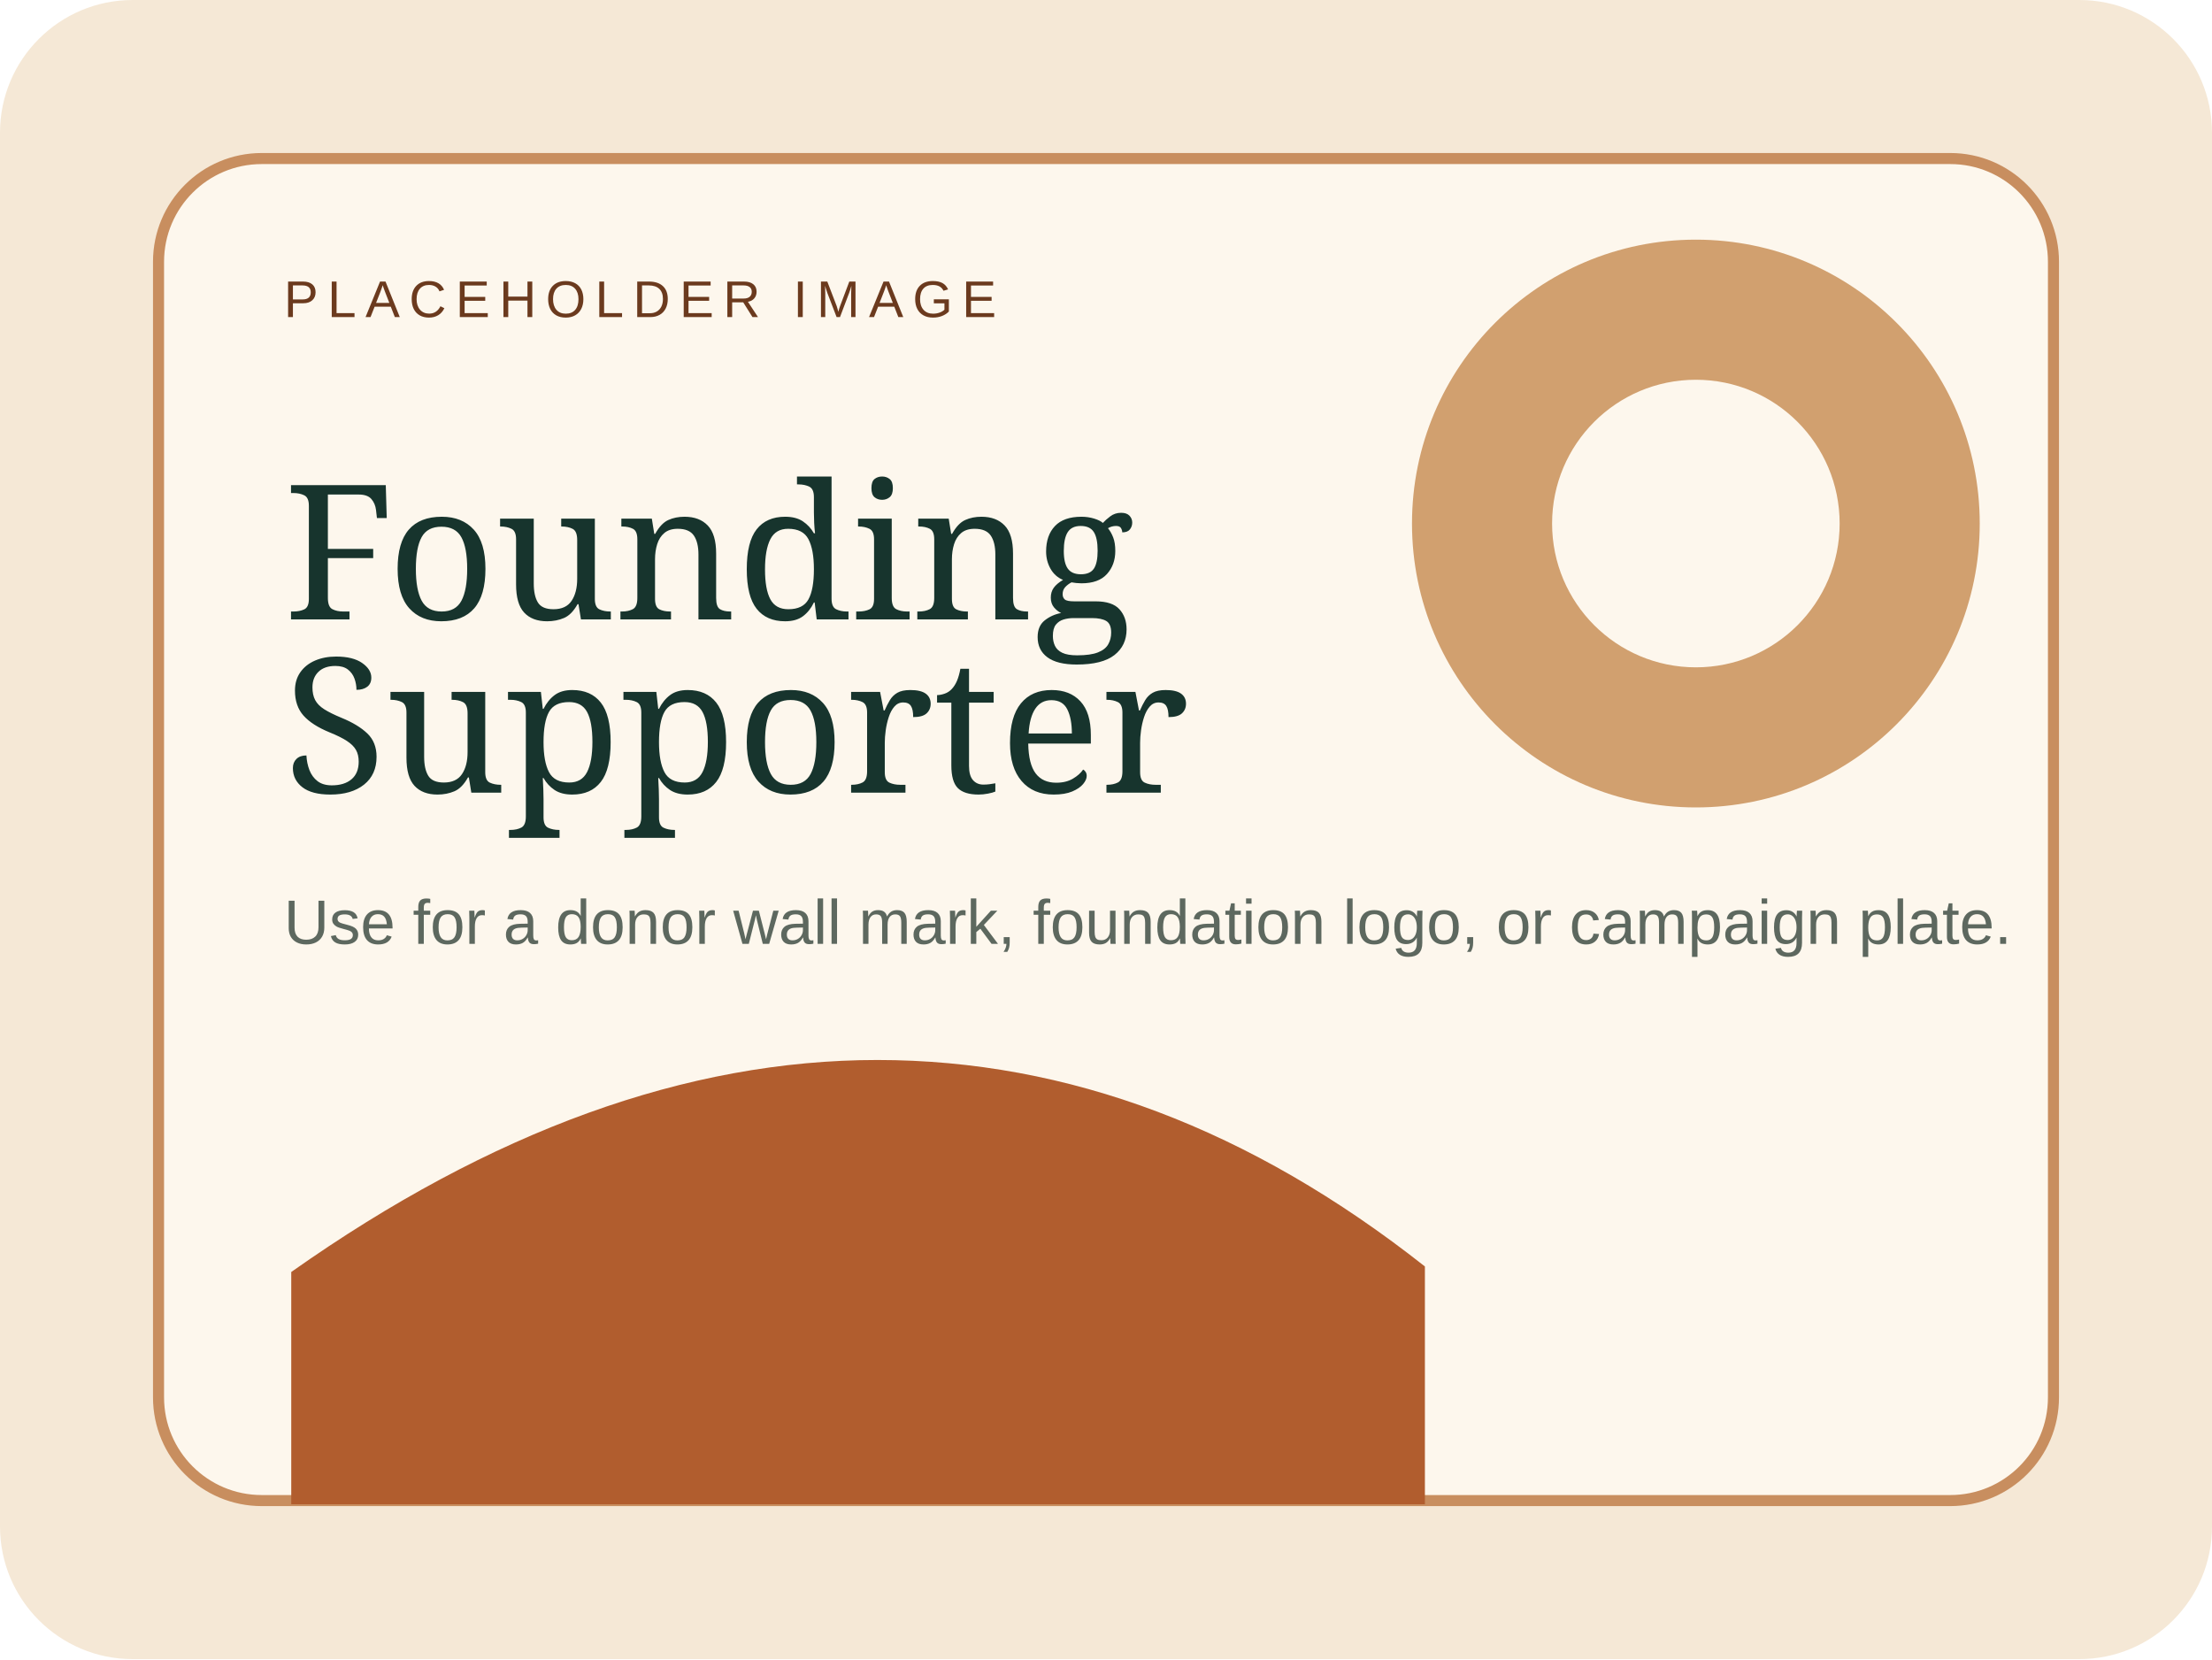
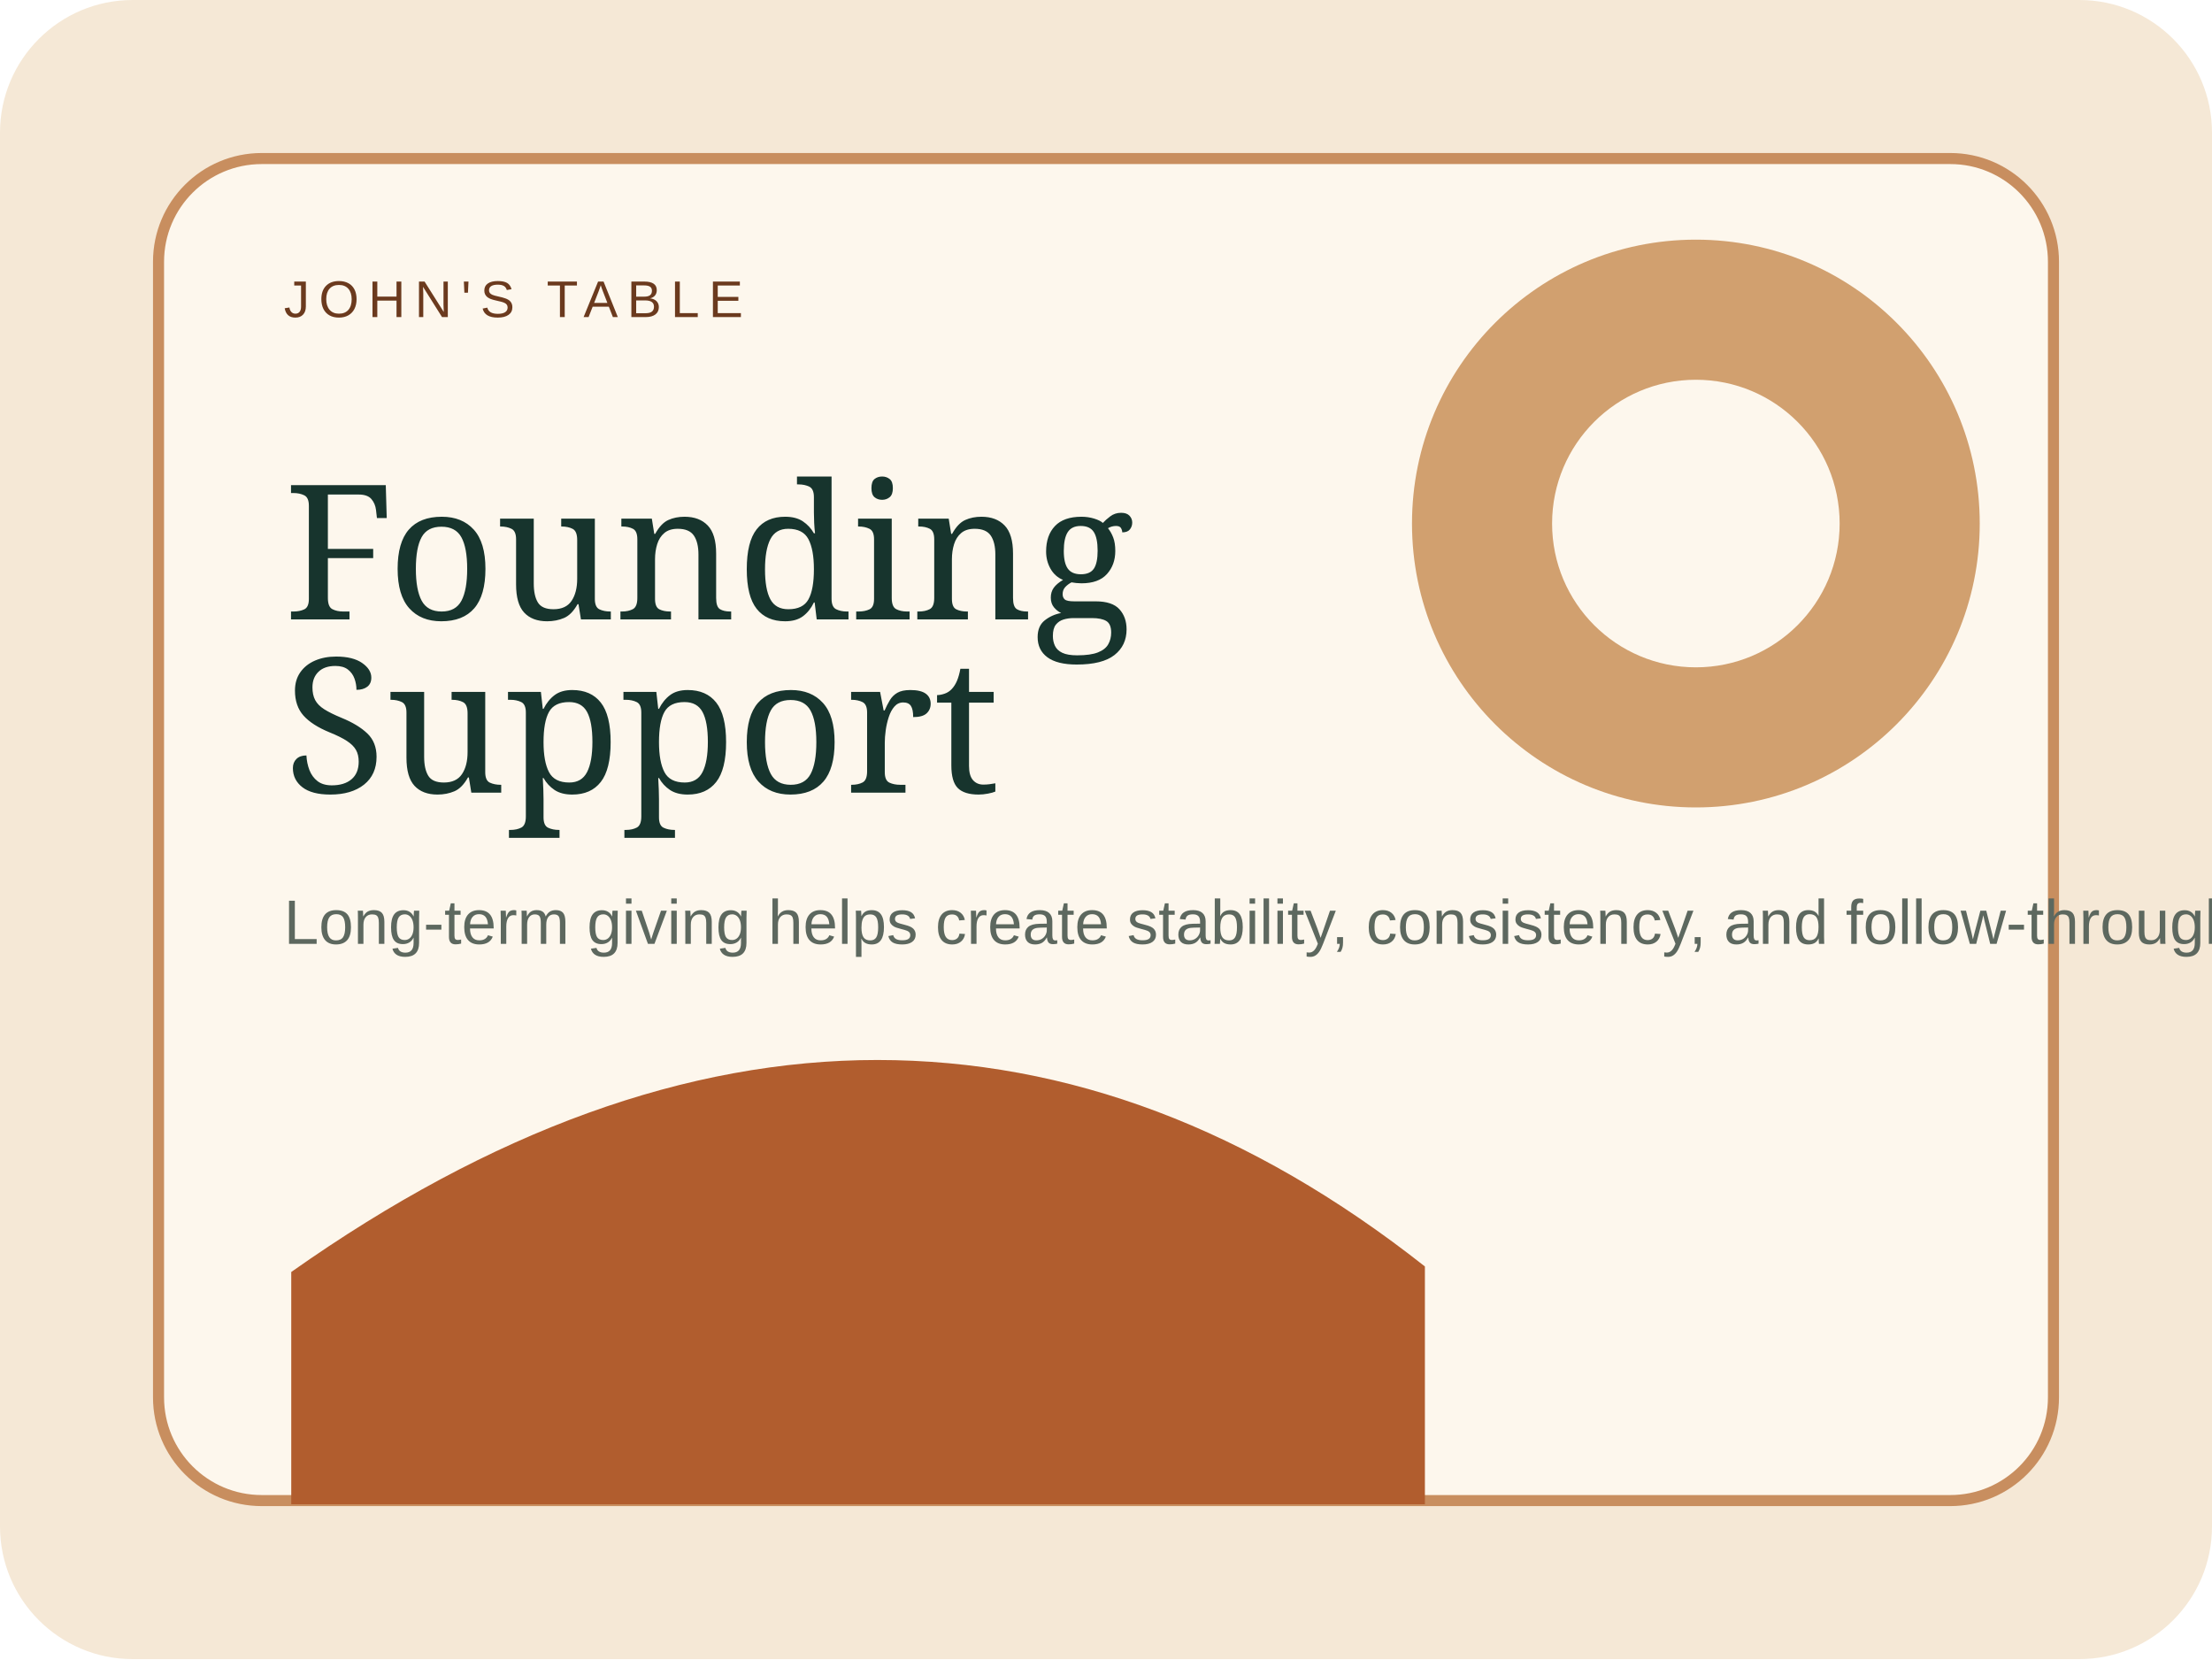
<svg xmlns="http://www.w3.org/2000/svg" width="1200" height="900" viewBox="0 0 1200 900" fill="none">
  <rect width="1200" height="900" rx="72" fill="#F5E8D6" />
  <rect x="86" y="86" width="1028" height="728" rx="56" fill="#FDF7ED" stroke="#C88E5F" stroke-width="6" />
  <circle cx="920" cy="284" r="154" fill="#D1A06F" />
  <circle cx="920" cy="284" r="78" fill="#FDF7ED" />
  <path d="M158 690C266.667 613.333 372.667 575 476 575C579.333 575 678.333 612.333 773 687V816H158V690Z" fill="#B15D2E" />
-   <text x="154" y="172" fill="#6B3A1E" font-family="Arial, sans-serif" font-size="28" letter-spacing="5">PLACEHOLDER IMAGE</text>
+   <text x="154" y="172" fill="#6B3A1E" font-family="Arial, sans-serif" font-size="28" letter-spacing="5">JOHN'S TABLE</text>
  <text x="154" y="336" fill="#17342D" font-family="Georgia, serif" font-size="102">Founding</text>
-   <text x="154" y="430" fill="#17342D" font-family="Georgia, serif" font-size="102">Supporter</text>
-   <text x="154" y="512" fill="#5D685F" font-family="Arial, sans-serif" font-size="34">Use for a donor wall mark, foundation logo, or campaign plate.</text>
+   <text x="154" y="430" fill="#17342D" font-family="Georgia, serif" font-size="102">Support</text>
+   <text x="154" y="512" fill="#5D685F" font-family="Arial, sans-serif" font-size="34">Long-term giving helps create stability, consistency, and follow-through.</text>
</svg>
